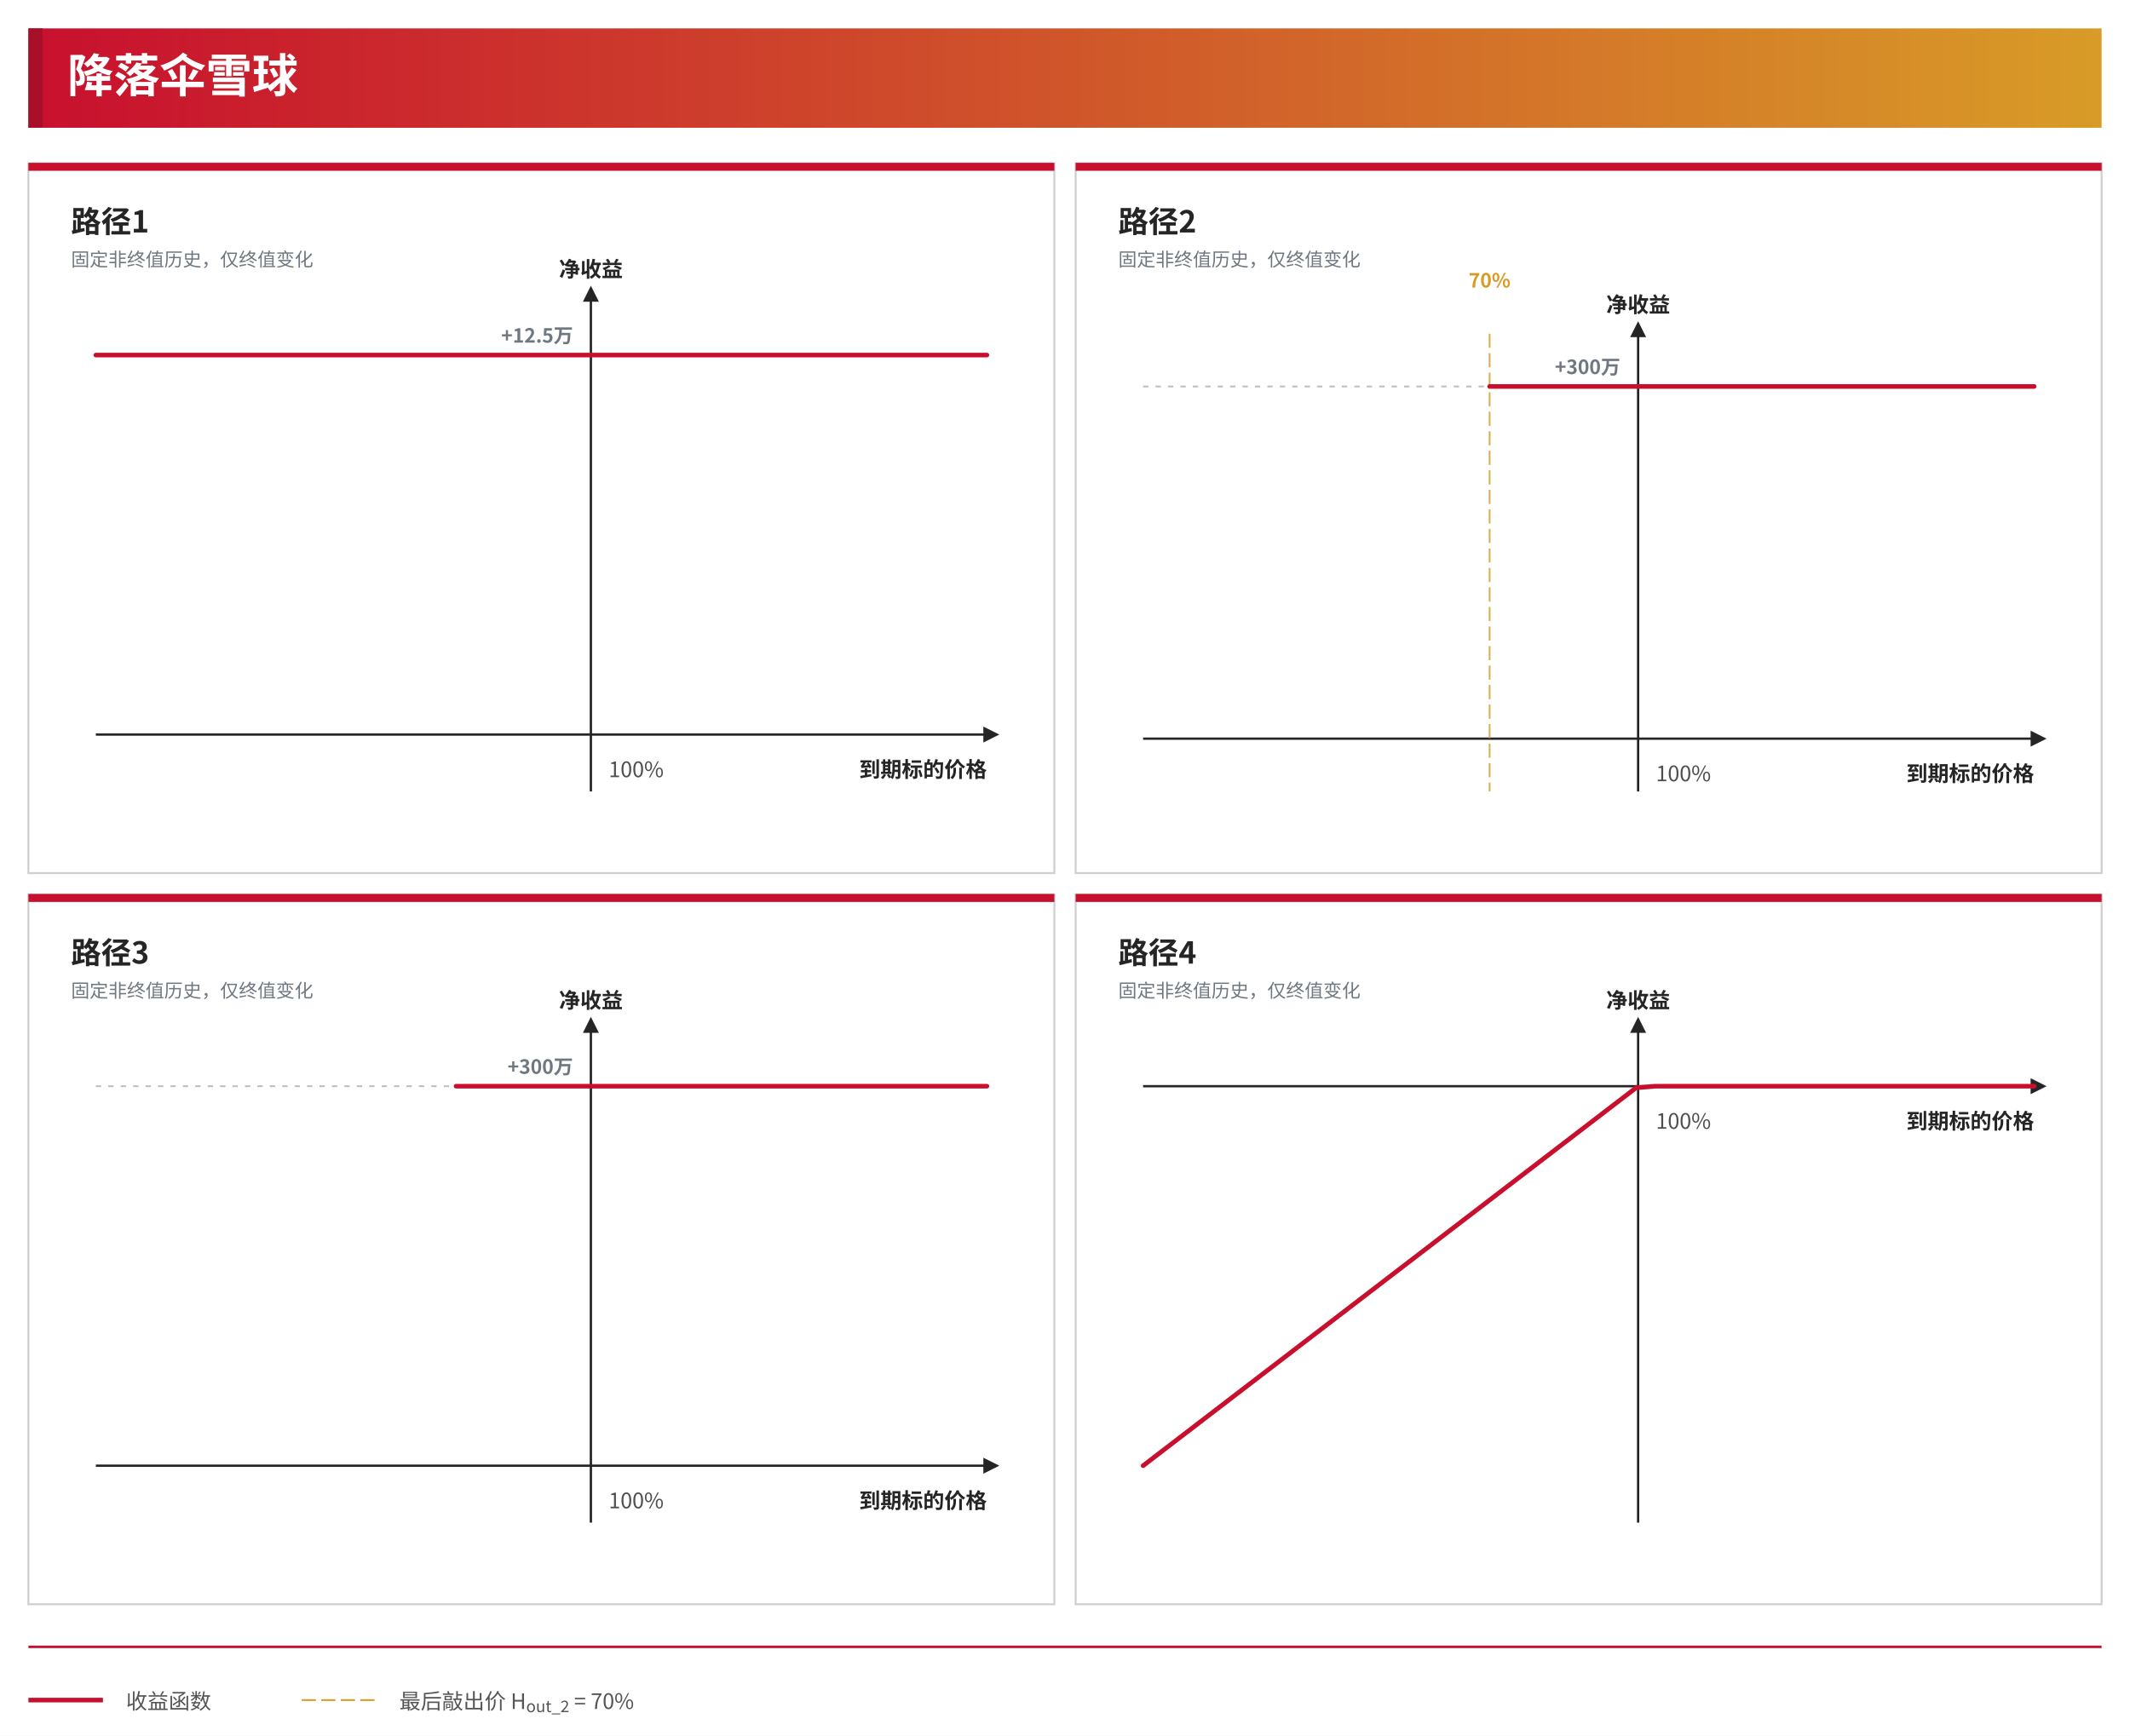
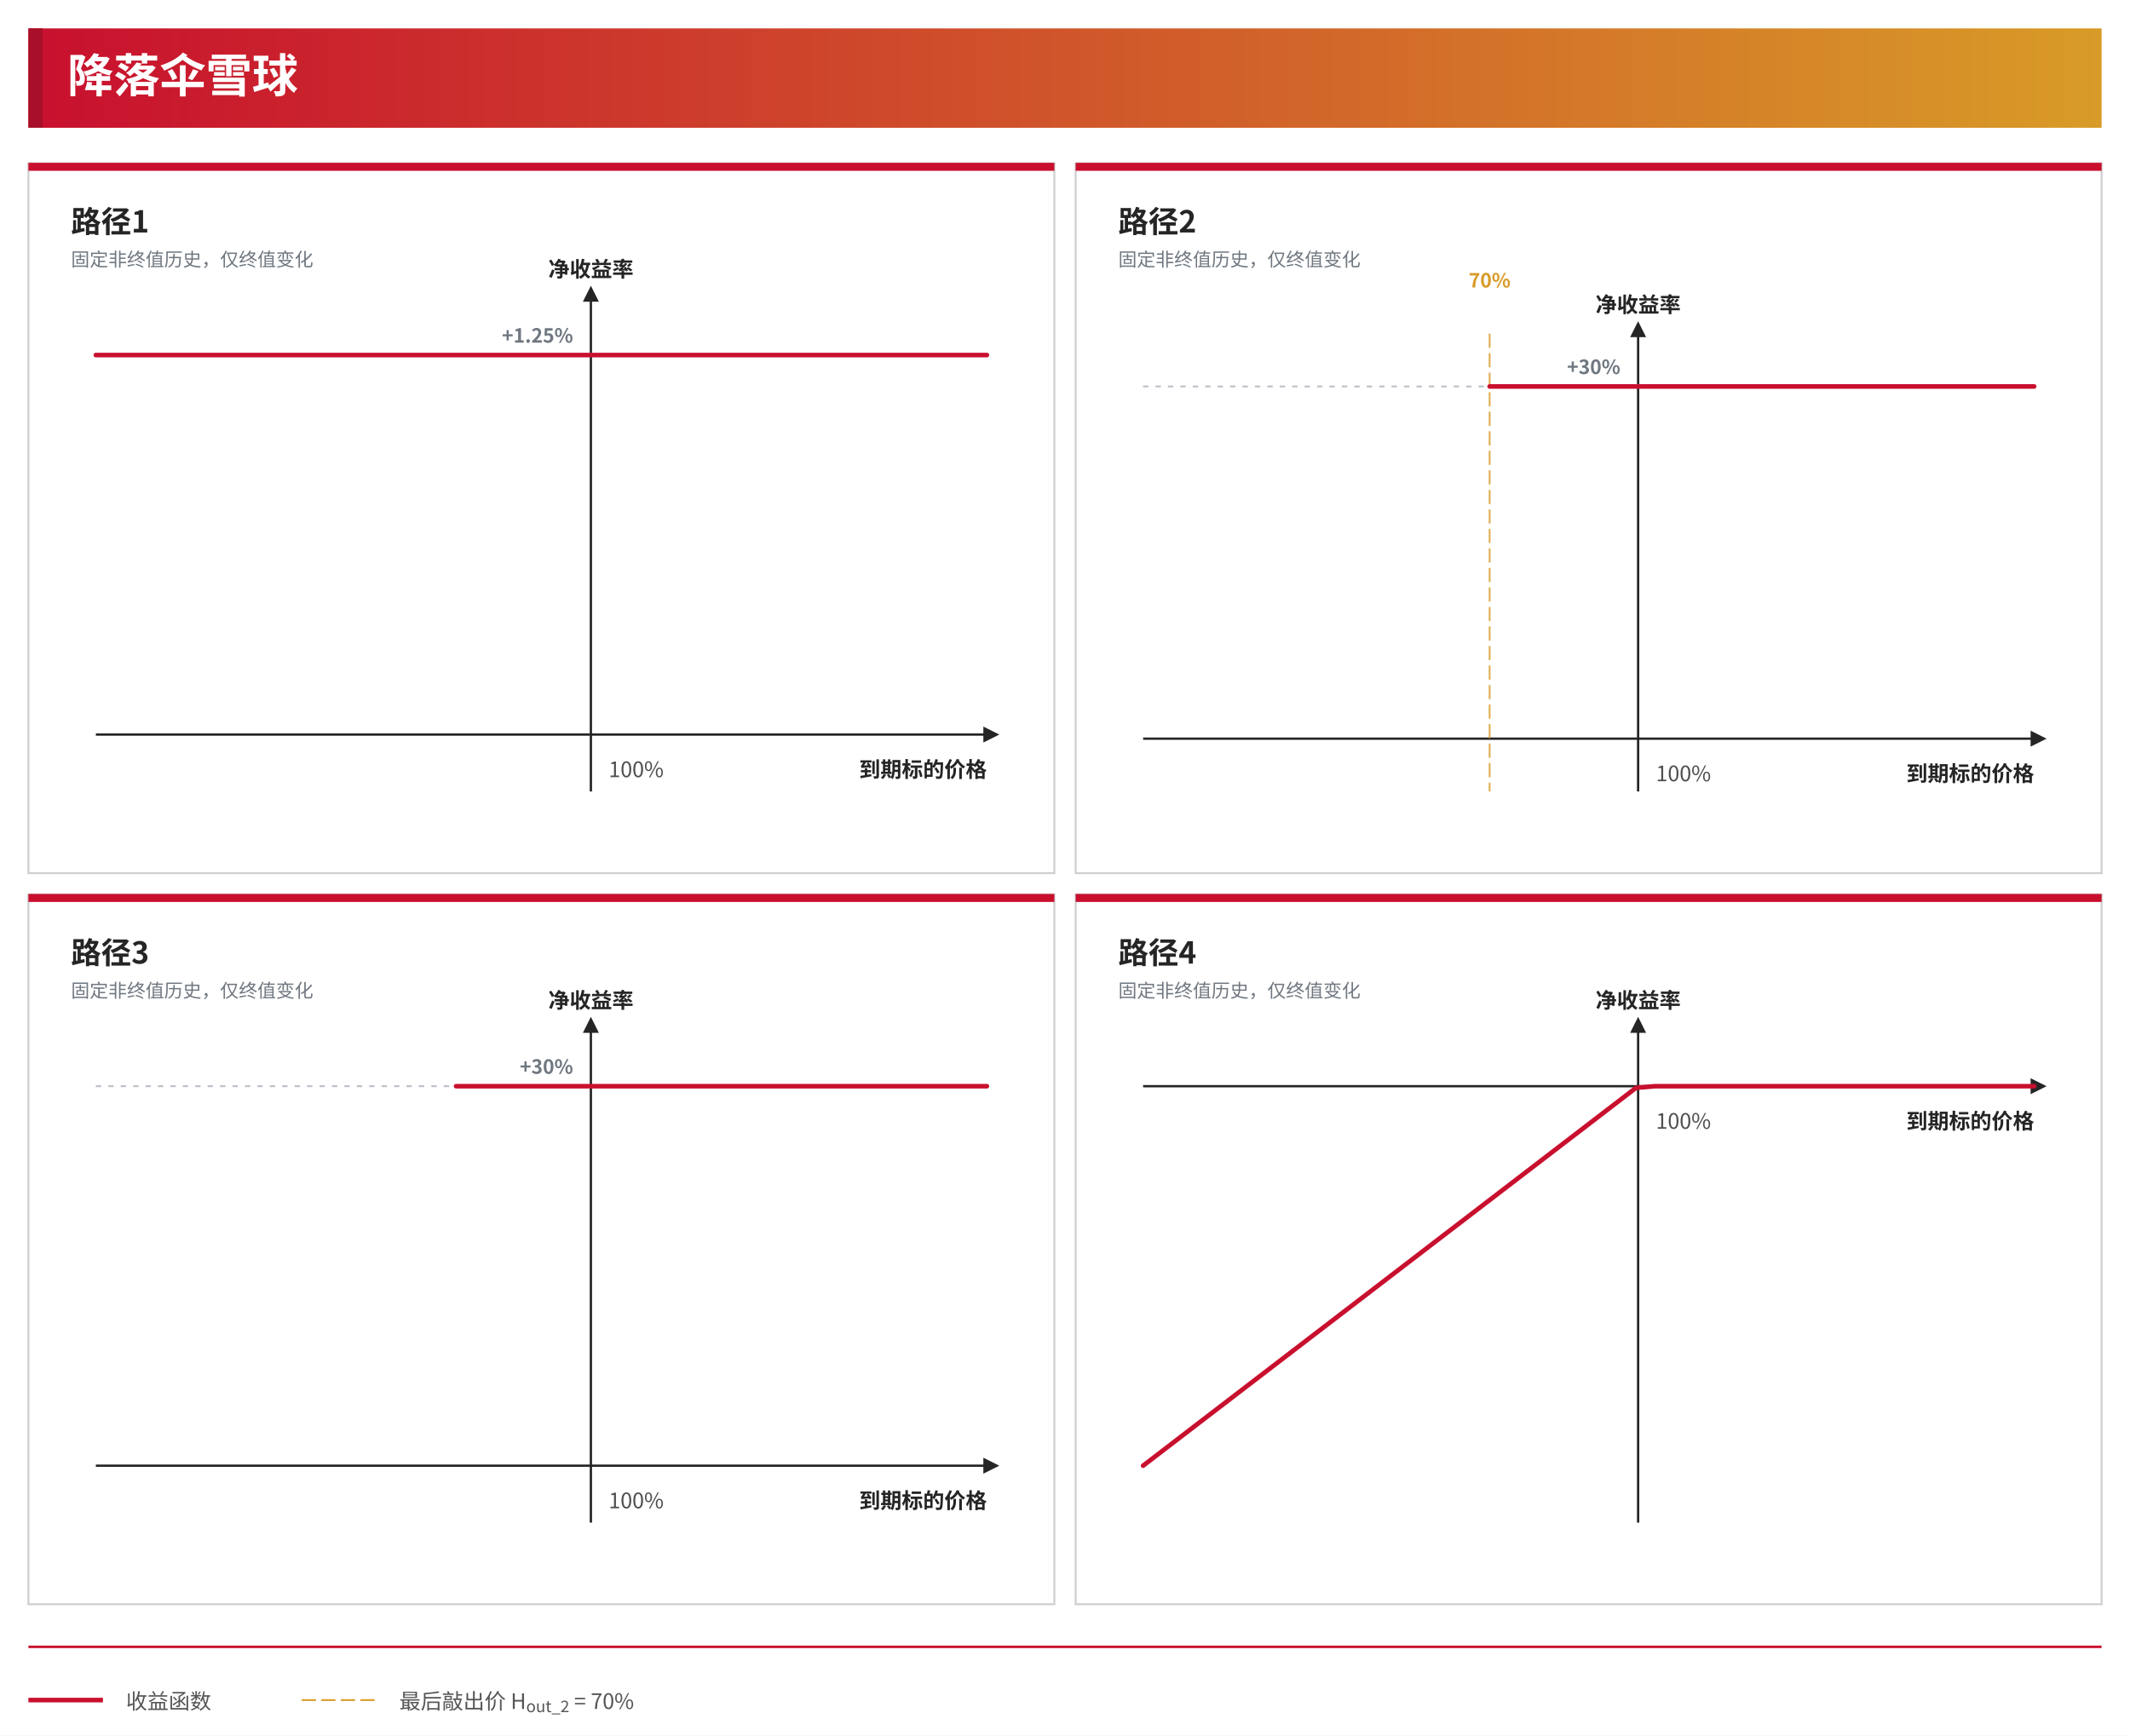
<svg xmlns="http://www.w3.org/2000/svg" width="1200" height="978" viewBox="0 0 1200 978" role="img" aria-labelledby="title desc">
  <defs>
    <linearGradient id="everbright-red-gold" x1="0" y1="0" x2="1" y2="0">
      <stop offset="0" stop-color="#C8102E" />
      <stop offset="1" stop-color="#D89B27" />
    </linearGradient>
    <style>
  .cn{font-family:"PingFang SC","Microsoft YaHei","Noto Sans CJK SC",Arial,sans-serif}.card{fill:#fff;stroke:#CFCFCF;stroke-width:1.1}.card-accent{stroke:#C8102E;stroke-width:4.5}.scenario-no{font-size:17px;font-weight:700;fill:#252525}.scenario-note{font-size:10.5px;fill:#6F7780}.axis-title{font-size:12px;font-weight:600;fill:#252525}.reference-label,.range-label{font-size:12px;fill:#4F4F4F}.axis{stroke:#252525;stroke-width:1.3}.axis-arrow{fill:#252525}.threshold{stroke-width:1;opacity:.82}.threshold-value{font-size:11px;font-weight:700}.payoff-guide{stroke:#B9BEC7;stroke-width:1;stroke-dasharray:3 4}.payoff-level-label{font-size:11px;font-weight:600;fill:#6F7780}.payoff-line{fill:none;stroke:#C8102E;stroke-width:2.6;stroke-linecap:round;stroke-linejoin:round}.payoff-jump{stroke:#C8102E;stroke-width:1.4;stroke-dasharray:4 3;fill:none}.curve-turn{fill:#6B3FA0;stroke:#fff;stroke-width:1.2}.curve-endpoint{stroke:#C8102E;stroke-width:1.7}.curve-endpoint.open{fill:#fff}.curve-endpoint.closed{fill:#C8102E}.global-legend{font-size:12px;fill:#555}.global-legend .token-sub{font-size:9px}
  </style>
  </defs>
  <rect width="1200" height="978" fill="#fff" />
  <rect x="16" y="16" width="1168" height="56" fill="url(#everbright-red-gold)" />
  <rect x="16" y="16" width="8" height="56" fill="#A80F28" />
  <text class="cn" x="38" y="52" fill="#fff" font-size="26" font-weight="700">降落伞雪球</text>
  <g data-path-card="0">
    <defs>
      <clipPath id="payoffer-card-clip-0">
        <rect x="20" y="96" width="570" height="392" />
      </clipPath>
    </defs>
    <rect class="card" x="16" y="92" width="578" height="400" />
    <line class="card-accent" x1="16" y1="94" x2="594" y2="94" />
    <g clip-path="url(#payoffer-card-clip-0)">
      <text class="cn scenario-no" x="40" y="131">路径1</text>
      <text class="cn scenario-note" x="40" y="150">固定非终值历史，仅终值变化</text>
      <line class="payoff-guide" x1="54" y1="200.077" x2="556" y2="200.077" />
-       <text class="cn payoff-level-label" x="322.889" y="193.077" text-anchor="end">+12.5万</text>
+       <text class="cn payoff-level-label" x="322.889" y="193.077" text-anchor="end">+1.25%</text>
      <line class="axis" x1="54" y1="413.923" x2="556" y2="413.923" />
      <line class="axis" x1="332.889" y1="168" x2="332.889" y2="446" />
      <path class="axis-arrow" d="M332.889 161 L328.389 170 L337.389 170 Z" />
      <path class="axis-arrow" d="M563 413.923 L554 409.423 L554 418.423 Z" />
      <path class="payoff-line" d="M54 200.077 L64.681 200.077 L75.362 200.077 L86.043 200.077 L96.723 200.077 L107.404 200.077 L118.085 200.077 L128.766 200.077 L139.447 200.077 L150.128 200.077 L160.809 200.077 L171.489 200.077 L182.17 200.077 L192.851 200.077 L203.532 200.077 L214.213 200.077 L224.894 200.077 L235.575 200.077 L246.255 200.077 L256.936 200.077 L267.617 200.077 L278.298 200.077 L288.979 200.077 L299.66 200.077 L310.34 200.077 L321.021 200.077 L331.702 200.077 L342.383 200.077 L353.064 200.077 L363.745 200.077 L374.425 200.077 L385.106 200.077 L395.787 200.077 L406.468 200.077 L417.149 200.077 L427.83 200.077 L438.511 200.077 L449.192 200.077 L459.872 200.077 L470.553 200.077 L481.234 200.077 L491.915 200.077 L502.596 200.077 L513.277 200.077 L523.957 200.077 L534.638 200.077 L545.319 200.077 L556 200.077" />
-       <text class="cn axis-title" x="332.889" y="156" text-anchor="middle">净收益</text>
+       <text class="cn axis-title" x="332.889" y="156" text-anchor="middle">净收益率</text>
      <text class="cn reference-label" x="342.889" y="437.923" text-anchor="start">100%</text>
      <text class="cn axis-title" x="556" y="437.923" text-anchor="end">到期标的价格</text>
    </g>
  </g>
  <g data-path-card="1">
    <defs>
      <clipPath id="payoffer-card-clip-1">
        <rect x="610" y="96" width="570" height="392" />
      </clipPath>
    </defs>
    <rect class="card" x="606" y="92" width="578" height="400" />
    <line class="card-accent" x1="606" y1="94" x2="1184" y2="94" />
    <g clip-path="url(#payoffer-card-clip-1)">
      <text class="cn scenario-no" x="630" y="131">路径2</text>
      <text class="cn scenario-note" x="630" y="150">固定非终值历史，仅终值变化</text>
      <line class="payoff-guide" x1="644" y1="217.769" x2="1146" y2="217.769" />
-       <text class="cn payoff-level-label" x="912.889" y="210.769" text-anchor="end">+300万</text>
+       <text class="cn payoff-level-label" x="912.889" y="210.769" text-anchor="end">+30%</text>
      <line class="axis" x1="644" y1="416.231" x2="1146" y2="416.231" />
      <line class="axis" x1="922.889" y1="188" x2="922.889" y2="446" />
      <path class="axis-arrow" d="M922.889 181 L918.389 190 L927.389 190 Z" />
      <path class="axis-arrow" d="M1153 416.231 L1144 411.731 L1144 420.731 Z" />
      <line class="threshold" style="stroke:#D89B27;stroke-dasharray:8 3" x1="839.222" y1="188" x2="839.222" y2="446" />
      <text class="cn threshold-value" x="839.222" y="162" text-anchor="middle" style="fill:#D89B27">70%</text>
      <path class="payoff-line" d="M839.222 217.769 L845.749 217.769 L852.277 217.769 L858.804 217.769 L865.331 217.769 L871.858 217.769 L878.385 217.769 L884.913 217.769 L891.44 217.769 L897.967 217.769 L904.494 217.769 L911.021 217.769 L917.548 217.769 L924.076 217.769 L930.603 217.769 L937.13 217.769 L943.657 217.769 L950.184 217.769 L956.712 217.769 L963.239 217.769 L969.766 217.769 L976.293 217.769 L982.82 217.769 L989.347 217.769 L995.875 217.769 L1002.402 217.769 L1008.929 217.769 L1015.456 217.769 L1021.984 217.769 L1028.511 217.769 L1035.038 217.769 L1041.565 217.769 L1048.092 217.769 L1054.619 217.769 L1061.147 217.769 L1067.674 217.769 L1074.201 217.769 L1080.728 217.769 L1087.255 217.769 L1093.783 217.769 L1100.31 217.769 L1106.837 217.769 L1113.364 217.769 L1119.891 217.769 L1126.418 217.769 L1132.946 217.769 L1139.473 217.769 L1146 217.769" />
-       <text class="cn axis-title" x="922.889" y="176" text-anchor="middle">净收益</text>
+       <text class="cn axis-title" x="922.889" y="176" text-anchor="middle">净收益率</text>
      <text class="cn reference-label" x="932.889" y="440.231" text-anchor="start">100%</text>
      <text class="cn axis-title" x="1146" y="440.231" text-anchor="end">到期标的价格</text>
    </g>
  </g>
  <g data-path-card="2">
    <defs>
      <clipPath id="payoffer-card-clip-2">
        <rect x="20" y="508" width="570" height="392" />
      </clipPath>
    </defs>
    <rect class="card" x="16" y="504" width="578" height="400" />
    <line class="card-accent" x1="16" y1="506" x2="594" y2="506" />
    <g clip-path="url(#payoffer-card-clip-2)">
      <text class="cn scenario-no" x="40" y="543">路径3</text>
      <text class="cn scenario-note" x="40" y="562">固定非终值历史，仅终值变化</text>
      <line class="payoff-guide" x1="54" y1="612.077" x2="556" y2="612.077" />
-       <text class="cn payoff-level-label" x="322.889" y="605.077" text-anchor="end">+300万</text>
+       <text class="cn payoff-level-label" x="322.889" y="605.077" text-anchor="end">+30%</text>
      <line class="axis" x1="54" y1="825.923" x2="556" y2="825.923" />
      <line class="axis" x1="332.889" y1="580" x2="332.889" y2="858" />
      <path class="axis-arrow" d="M332.889 573 L328.389 582 L337.389 582 Z" />
      <path class="axis-arrow" d="M563 825.923 L554 821.423 L554 830.423 Z" />
      <path class="payoff-line" d="M256.936 612.077 L267.617 612.077 L278.298 612.077 L288.979 612.077 L299.66 612.077 L310.34 612.077 L321.021 612.077 L331.702 612.077 L342.383 612.077 L353.064 612.077 L363.745 612.077 L374.425 612.077 L385.106 612.077 L395.787 612.077 L406.468 612.077 L417.149 612.077 L427.83 612.077 L438.511 612.077 L449.192 612.077 L459.872 612.077 L470.553 612.077 L481.234 612.077 L491.915 612.077 L502.596 612.077 L513.277 612.077 L523.957 612.077 L534.638 612.077 L545.319 612.077 L556 612.077" />
-       <text class="cn axis-title" x="332.889" y="568" text-anchor="middle">净收益</text>
+       <text class="cn axis-title" x="332.889" y="568" text-anchor="middle">净收益率</text>
      <text class="cn reference-label" x="342.889" y="849.923" text-anchor="start">100%</text>
      <text class="cn axis-title" x="556" y="849.923" text-anchor="end">到期标的价格</text>
    </g>
  </g>
  <g data-path-card="3">
    <defs>
      <clipPath id="payoffer-card-clip-3">
        <rect x="610" y="508" width="570" height="392" />
      </clipPath>
    </defs>
    <rect class="card" x="606" y="504" width="578" height="400" />
    <line class="card-accent" x1="606" y1="506" x2="1184" y2="506" />
    <g clip-path="url(#payoffer-card-clip-3)">
      <text class="cn scenario-no" x="630" y="543">路径4</text>
      <text class="cn scenario-note" x="630" y="562">固定非终值历史，仅终值变化</text>
      <line class="axis" x1="644" y1="612.077" x2="1146" y2="612.077" />
      <line class="axis" x1="922.889" y1="580" x2="922.889" y2="858" />
      <path class="axis-arrow" d="M922.889 573 L918.389 582 L927.389 582 Z" />
      <path class="axis-arrow" d="M1153 612.077 L1144 607.577 L1144 616.577 Z" />
      <path class="payoff-line" d="M644 825.923 L654.681 817.733 L665.362 809.543 L676.043 801.354 L686.723 793.164 L697.404 784.974 L708.085 776.784 L718.766 768.594 L729.447 760.404 L740.128 752.214 L750.808 744.025 L761.489 735.835 L772.17 727.645 L782.851 719.455 L793.532 711.265 L804.213 703.075 L814.894 694.885 L825.574 686.696 L836.255 678.506 L846.936 670.316 L857.617 662.126 L868.298 653.936 L878.979 645.746 L889.66 637.557 L900.34 629.367 L911.021 621.177 L921.702 612.987 L932.383 612.077 L943.064 612.077 L953.745 612.077 L964.426 612.077 L975.106 612.077 L985.787 612.077 L996.468 612.077 L1007.149 612.077 L1017.83 612.077 L1028.511 612.077 L1039.191 612.077 L1049.872 612.077 L1060.553 612.077 L1071.234 612.077 L1081.915 612.077 L1092.596 612.077 L1103.277 612.077 L1113.957 612.077 L1124.638 612.077 L1135.319 612.077 L1146 612.077" />
-       <text class="cn axis-title" x="922.889" y="568" text-anchor="middle">净收益</text>
+       <text class="cn axis-title" x="922.889" y="568" text-anchor="middle">净收益率</text>
      <text class="cn reference-label" x="932.889" y="636.077" text-anchor="start">100%</text>
      <text class="cn axis-title" x="1146" y="636.077" text-anchor="end">到期标的价格</text>
    </g>
  </g>
  <line x1="16" y1="928" x2="1184" y2="928" stroke="#C8102E" stroke-width="1.4" />
  <g class="cn" data-global-legend="true">
    <line x1="16" y1="958" x2="58" y2="958" stroke="#C8102E" stroke-width="2.6" />
    <text class="global-legend" x="71" y="963">收益函数</text>
    <line x1="170" y1="958" x2="212" y2="958" stroke="#D89B27" stroke-width="1" stroke-dasharray="8 3" />
    <text class="global-legend" x="225" y="963">最后敲出价 <tspan class="legend-token">H<tspan class="token-sub" baseline-shift="sub">out_2</tspan>
      </tspan> = 70%</text>
  </g>
</svg>
